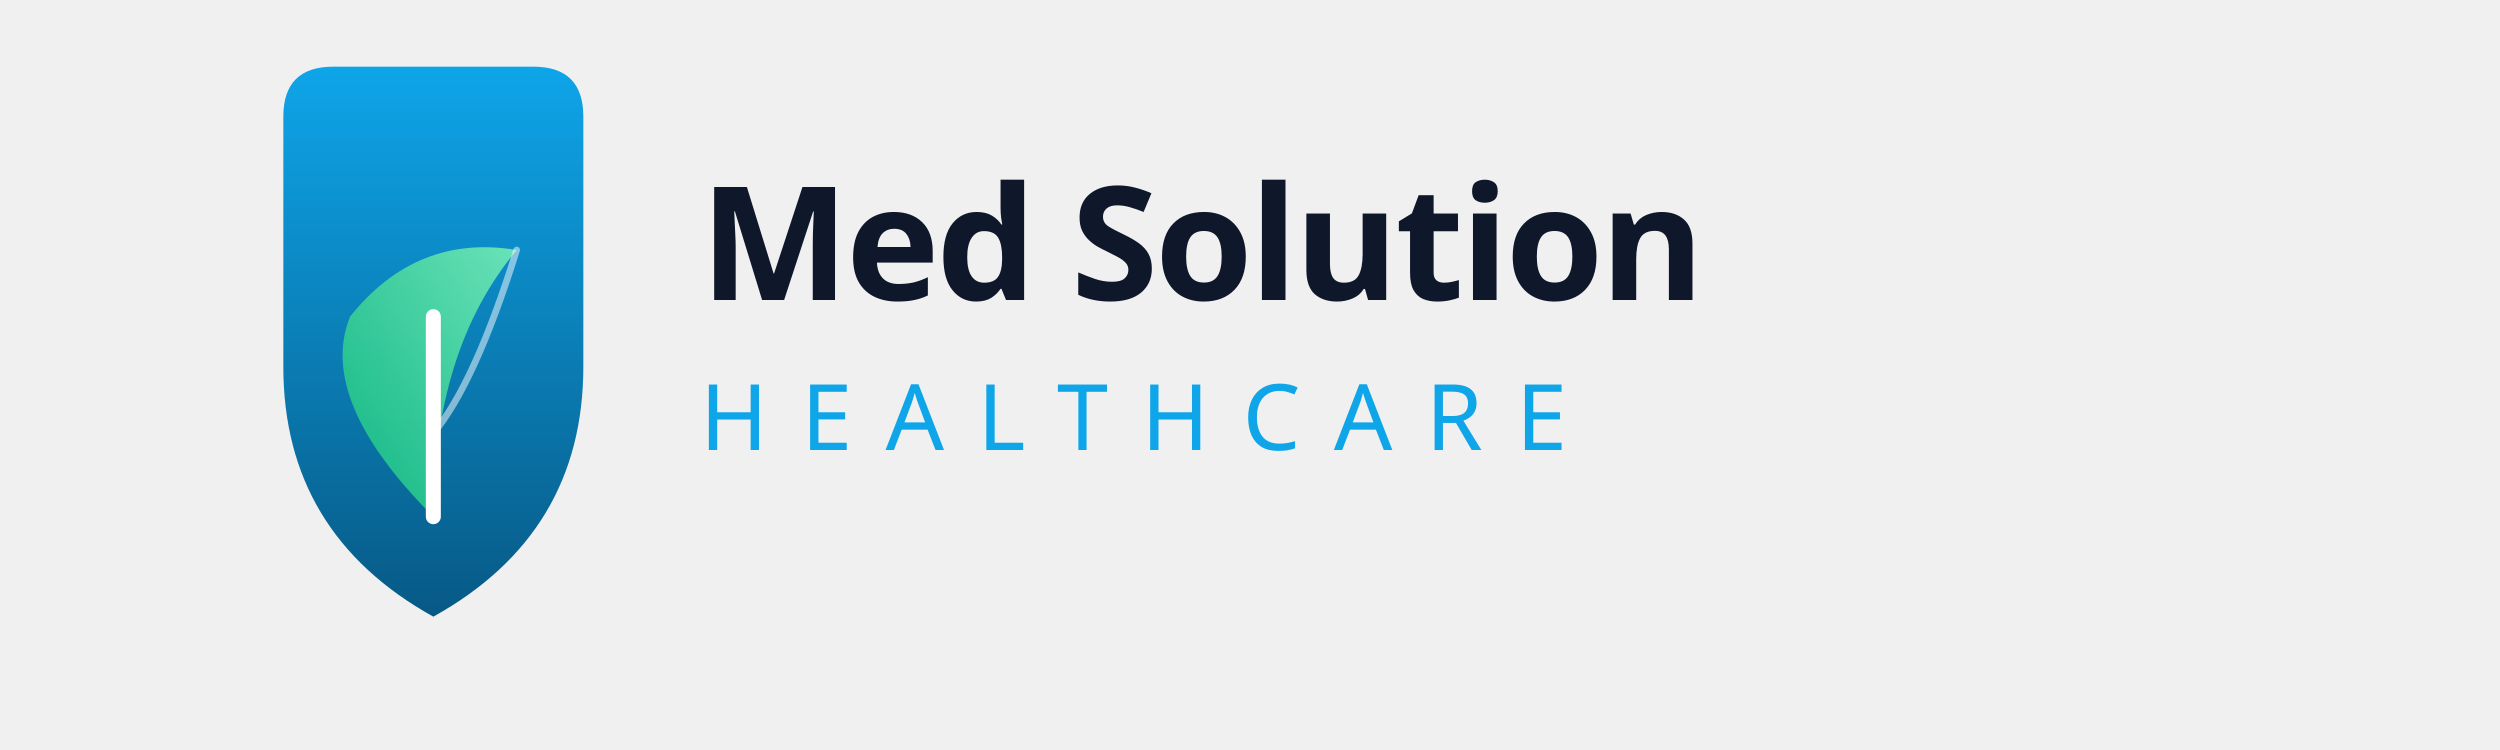
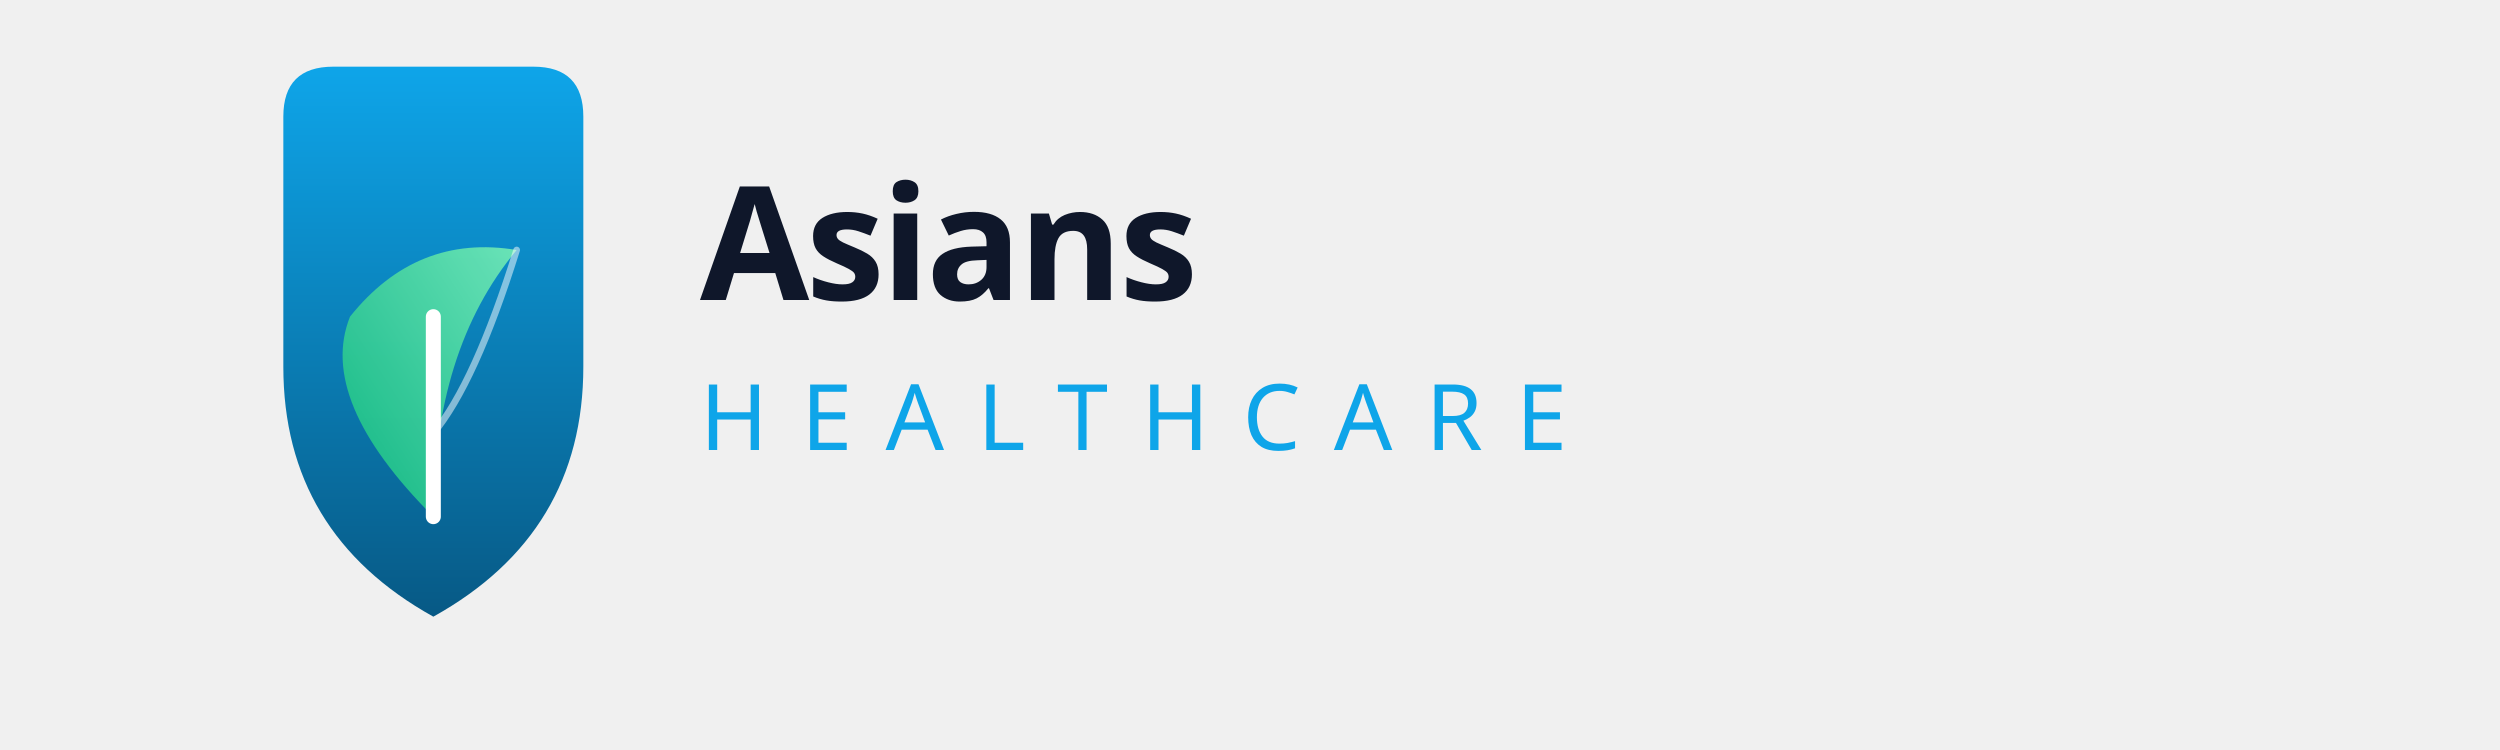
- <svg xmlns="http://www.w3.org/2000/svg" viewBox="0 0 300 90" width="300" height="90" role="img" aria-label="Med Solution Healthcare Logo">
+ <svg xmlns="http://www.w3.org/2000/svg" viewBox="0 0 300 90" width="300" height="90" role="img" aria-label="Asians Healthcare Logo">
  <defs>
    <linearGradient id="L2shield" x1="0%" y1="0%" x2="0%" y2="100%">
      <stop offset="0%" stop-color="#0EA5E9" />
      <stop offset="100%" stop-color="#075985" />
    </linearGradient>
    <linearGradient id="L2leaf" x1="0%" y1="100%" x2="100%" y2="0%">
      <stop offset="0%" stop-color="#10B981" />
      <stop offset="100%" stop-color="#6EE7B7" />
    </linearGradient>
  </defs>
  <path d="M40 8 L64 8 Q70 8 70 14 L70 44 Q70 64 52 74 Q34 64 34 44 L34 14 Q34 8 40 8 Z" fill="url(#L2shield)" />
  <path d="M52 62 Q52 42 62 30 Q50 28 42 38 Q38 48 52 62 Z" fill="url(#L2leaf)" opacity="0.95" />
  <line x1="52" y1="62" x2="52" y2="38" stroke="white" stroke-width="1.8" stroke-linecap="round" />
  <path d="M52 52 Q57 46 62 30" fill="none" stroke="white" stroke-width="0.8" stroke-linecap="round" opacity="0.5" />
-   <text x="84" y="36" font-family="'Segoe UI', system-ui, sans-serif" font-size="19" font-weight="700" fill="#0F172A" letter-spacing="-0.4">Med Solution</text>
+   <text x="84" y="36" font-family="'Segoe UI', system-ui, sans-serif" font-size="19" font-weight="700" fill="#0F172A" letter-spacing="-0.4">Asians</text>
  <text x="84" y="54" font-family="'Segoe UI', system-ui, sans-serif" font-size="11" font-weight="300" fill="#0EA5E9" letter-spacing="4">HEALTHCARE</text>
</svg>
